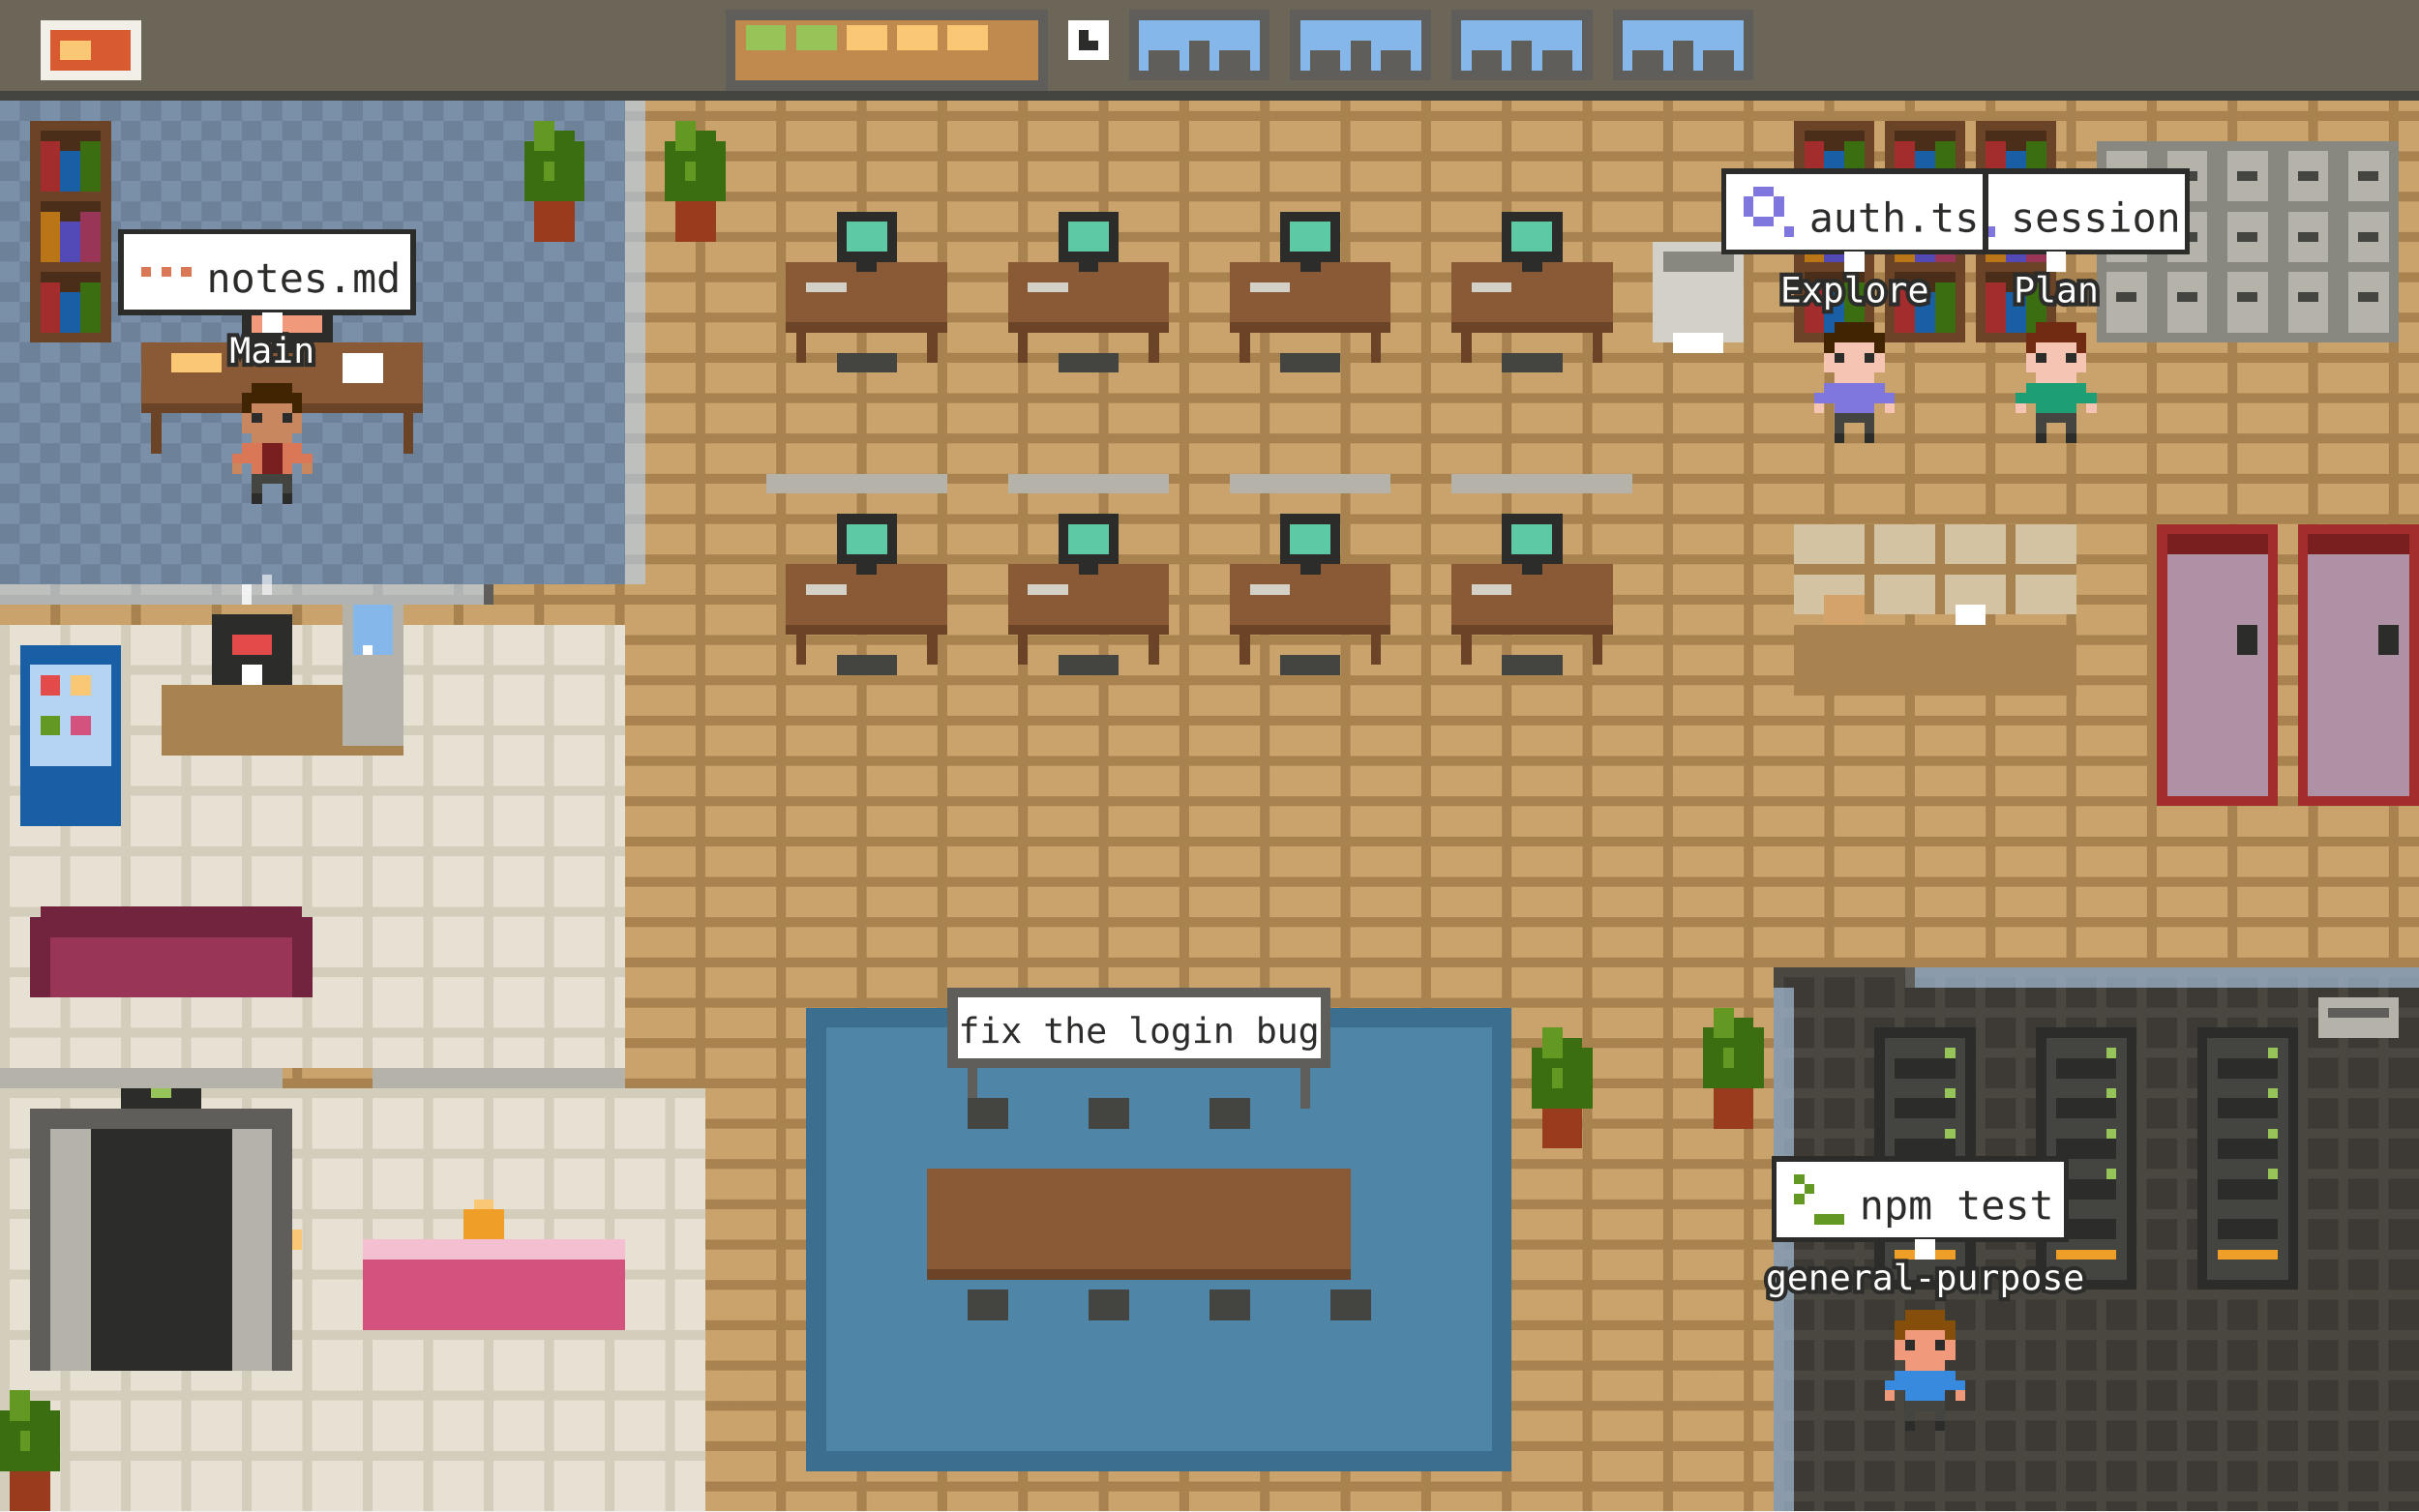
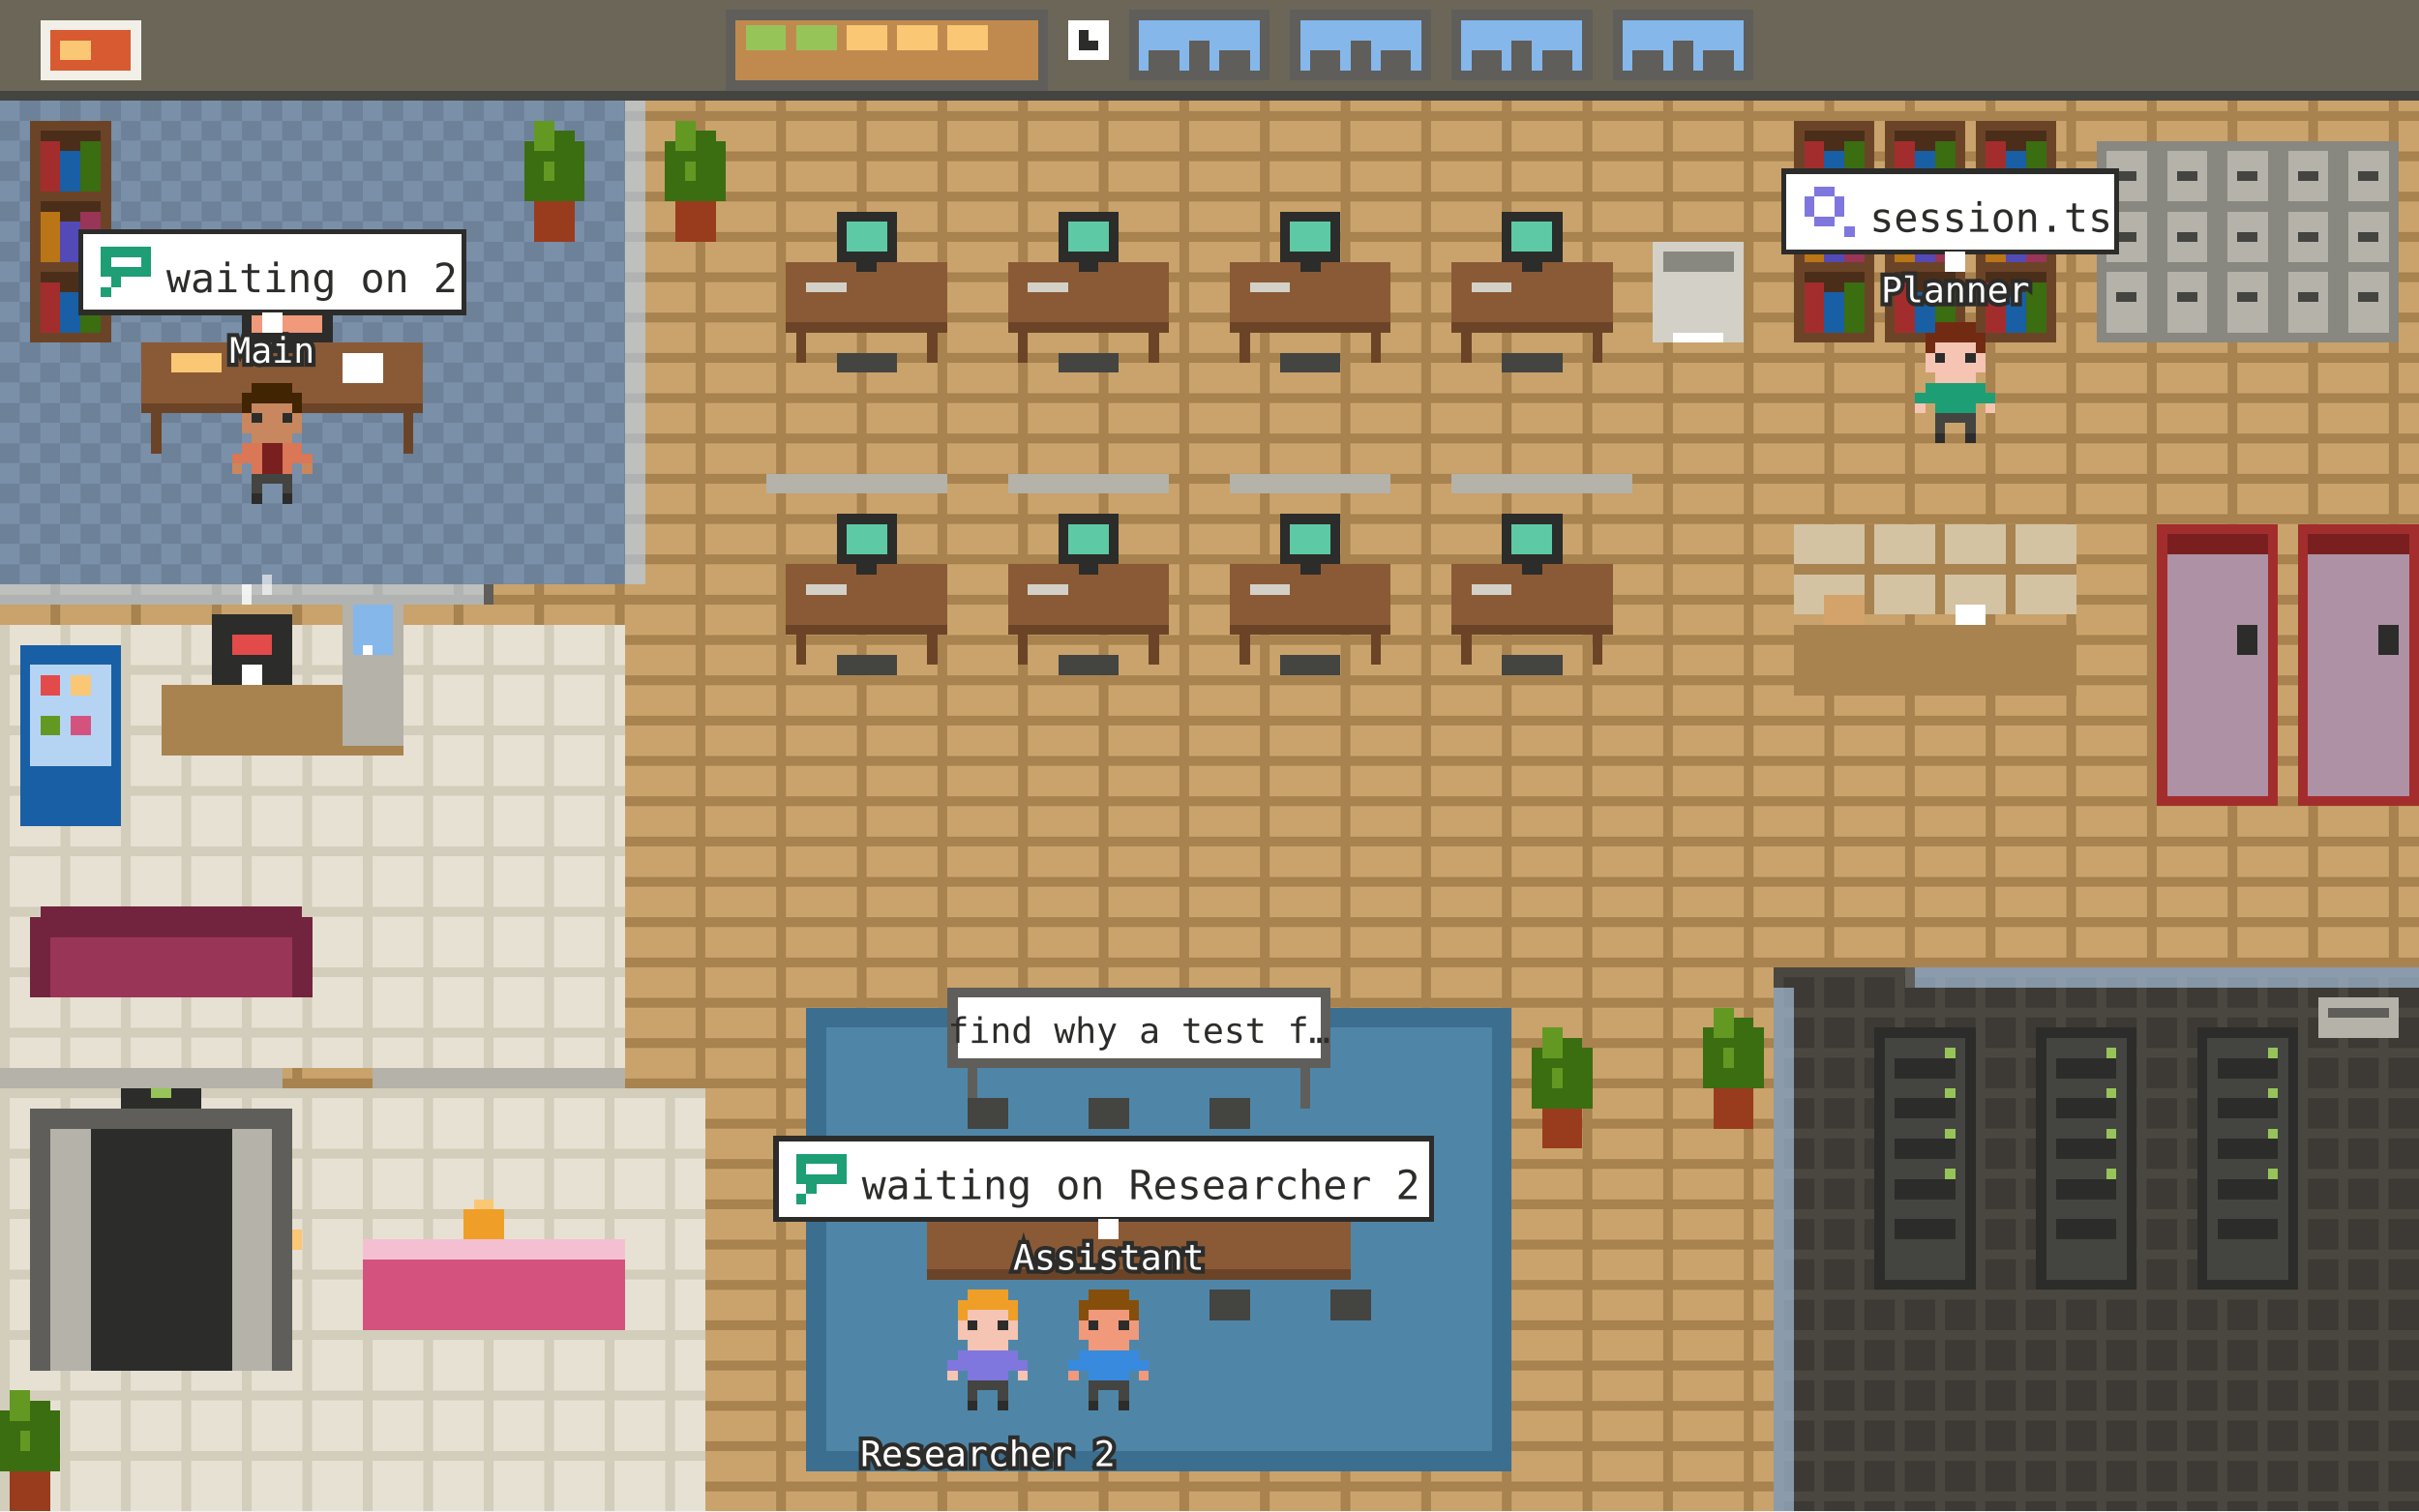
<svg xmlns="http://www.w3.org/2000/svg" viewBox="0 0 240 150" width="960" height="600" shape-rendering="crispEdges" font-family="monospace">
  <defs>
    <pattern id="po-wood" width="8" height="4" patternUnits="userSpaceOnUse">
      <rect x="0" y="0" width="8" height="4" fill="#c9a36b" />
      <rect x="0" y="3" width="8" height="1" fill="#a8834f" />
      <rect x="5" y="0" width="1" height="3" fill="#a8834f" />
    </pattern>
    <pattern id="po-carpet" width="4" height="4" patternUnits="userSpaceOnUse">
      <rect x="0" y="0" width="4" height="4" fill="#7a8fa8" />
      <rect x="0" y="0" width="2" height="2" fill="#6d8199" />
      <rect x="2" y="2" width="2" height="2" fill="#6d8199" />
    </pattern>
    <pattern id="po-tile" width="6" height="6" patternUnits="userSpaceOnUse">
      <rect x="0" y="0" width="6" height="6" fill="#e6e1d3" />
      <rect x="0" y="0" width="6" height="1" fill="#d3cdbb" />
      <rect x="0" y="0" width="1" height="6" fill="#d3cdbb" />
    </pattern>
    <pattern id="po-grate" width="4" height="4" patternUnits="userSpaceOnUse">
      <rect x="0" y="0" width="4" height="4" fill="#3d3a35" />
      <rect x="0" y="0" width="4" height="1" fill="#4a4740" />
      <rect x="0" y="0" width="1" height="4" fill="#4a4740" />
    </pattern>
    <g id="po-desk">
      <rect x="0" y="0" width="16" height="6" fill="#8a5a36" />
      <rect x="0" y="6" width="16" height="1" fill="#6b4428" />
      <rect x="1" y="7" width="1" height="3" fill="#6b4428" />
      <rect x="14" y="7" width="1" height="3" fill="#6b4428" />
      <rect x="5" y="-5" width="6" height="5" fill="#2c2c2a" />
      <rect x="6" y="-4" width="4" height="3" fill="#5dcaa5" />
      <rect x="7" y="0" width="2" height="1" fill="#2c2c2a" />
      <rect x="2" y="2" width="4" height="1" fill="#d3d1c7" />
    </g>
    <g id="po-cab">
      <rect x="0" y="0" width="6" height="20" fill="#888780" />
      <rect x="1" y="1" width="4" height="5" fill="#b4b2a9" />
      <rect x="1" y="7" width="4" height="5" fill="#b4b2a9" />
      <rect x="1" y="13" width="4" height="6" fill="#b4b2a9" />
      <rect x="2" y="3" width="2" height="1" fill="#444441" />
      <rect x="2" y="9" width="2" height="1" fill="#444441" />
      <rect x="2" y="15" width="2" height="1" fill="#444441" />
    </g>
    <g id="po-shelf">
      <rect x="0" y="0" width="8" height="22" fill="#6b4428" />
      <rect x="1" y="1" width="6" height="6" fill="#4a2e1a" />
      <rect x="1" y="2" width="2" height="5" fill="#a32d2d" />
      <rect x="3" y="3" width="2" height="4" fill="#185fa5" />
      <rect x="5" y="2" width="2" height="5" fill="#3b6d11" />
      <rect x="1" y="8" width="6" height="6" fill="#4a2e1a" />
      <rect x="1" y="9" width="2" height="5" fill="#ba7517" />
      <rect x="3" y="10" width="2" height="4" fill="#534ab7" />
      <rect x="5" y="9" width="2" height="5" fill="#993556" />
      <rect x="1" y="15" width="6" height="6" fill="#4a2e1a" />
      <rect x="1" y="16" width="2" height="5" fill="#a32d2d" />
      <rect x="3" y="17" width="2" height="4" fill="#185fa5" />
      <rect x="5" y="16" width="2" height="5" fill="#3b6d11" />
    </g>
    <g id="po-rack">
      <rect x="0" y="0" width="10" height="26" fill="#2c2c2a" />
      <rect x="1" y="1" width="8" height="24" fill="#444441" />
      <rect x="2" y="3" width="6" height="2" fill="#2c2c2a" />
      <rect x="2" y="7" width="6" height="2" fill="#2c2c2a" />
      <rect x="2" y="11" width="6" height="2" fill="#2c2c2a" />
      <rect x="2" y="15" width="6" height="2" fill="#2c2c2a" />
      <rect x="2" y="19" width="6" height="2" fill="#2c2c2a" />
    </g>
    <g id="po-plant">
      <rect x="1" y="8" width="4" height="4" fill="#993c1d" />
      <rect x="0" y="2" width="6" height="6" fill="#3b6d11" />
      <rect x="1" y="0" width="2" height="3" fill="#639922" />
      <rect x="3" y="1" width="2" height="3" fill="#3b6d11" />
      <rect x="2" y="4" width="1" height="2" fill="#639922" />
    </g>
  </defs>
  <rect x="0" y="10" width="240" height="140" fill="url(#po-wood)" />
  <rect x="0" y="10" width="62" height="48" fill="url(#po-carpet)" />
  <rect x="0" y="62" width="62" height="44" fill="url(#po-tile)" />
  <rect x="0" y="108" width="70" height="42" fill="url(#po-tile)" />
  <rect x="176" y="96" width="64" height="54" fill="url(#po-grate)" />
  <rect x="0" y="0" width="240" height="9" fill="#6b6658" />
  <rect x="0" y="9" width="240" height="1" fill="#444441" />
  <rect x="112" y="1" width="14" height="7" fill="#5f5e5a" />
  <rect x="113" y="2" width="12" height="5" fill="#85b7eb" />
  <rect x="114" y="5" width="3" height="2" fill="#5f5e5a" />
  <rect x="118" y="4" width="2" height="3" fill="#5f5e5a" />
  <rect x="121" y="5" width="3" height="2" fill="#5f5e5a" />
  <rect x="128" y="1" width="14" height="7" fill="#5f5e5a" />
  <rect x="129" y="2" width="12" height="5" fill="#85b7eb" />
  <rect x="130" y="5" width="3" height="2" fill="#5f5e5a" />
  <rect x="134" y="4" width="2" height="3" fill="#5f5e5a" />
  <rect x="137" y="5" width="3" height="2" fill="#5f5e5a" />
  <rect x="144" y="1" width="14" height="7" fill="#5f5e5a" />
  <rect x="145" y="2" width="12" height="5" fill="#85b7eb" />
  <rect x="146" y="5" width="3" height="2" fill="#5f5e5a" />
  <rect x="150" y="4" width="2" height="3" fill="#5f5e5a" />
  <rect x="153" y="5" width="3" height="2" fill="#5f5e5a" />
  <rect x="160" y="1" width="14" height="7" fill="#5f5e5a" />
  <rect x="161" y="2" width="12" height="5" fill="#85b7eb" />
  <rect x="162" y="5" width="3" height="2" fill="#5f5e5a" />
  <rect x="166" y="4" width="2" height="3" fill="#5f5e5a" />
  <rect x="169" y="5" width="3" height="2" fill="#5f5e5a" />
  <g id="po-zone-taskboard">
    <rect x="72" y="1" width="32" height="8" fill="#5f5e5a" />
    <rect x="73" y="2" width="30" height="6" fill="#c08a4f" />
  </g>
  <rect x="62" y="10" width="2" height="48" fill="#b5d4f4" fill-opacity="0.6" />
  <rect x="0" y="58" width="48" height="2" fill="#b5d4f4" fill-opacity="0.6" />
  <rect x="48" y="58" width="1" height="2" fill="#5f5e5a" />
  <rect x="176" y="98" width="2" height="52" fill="#b5d4f4" fill-opacity="0.6" />
  <rect x="190" y="96" width="50" height="2" fill="#b5d4f4" fill-opacity="0.6" />
  <rect x="189" y="96" width="1" height="2" fill="#5f5e5a" />
  <rect x="0" y="106" width="28" height="2" fill="#b4b2a9" />
  <rect x="37" y="106" width="25" height="2" fill="#b4b2a9" />
  <rect x="76" y="47" width="18" height="2" fill="#b4b2a9" />
  <rect x="100" y="47" width="16" height="2" fill="#b4b2a9" />
  <rect x="122" y="47" width="16" height="2" fill="#b4b2a9" />
  <rect x="144" y="47" width="18" height="2" fill="#b4b2a9" />
  <g id="po-zone-office">
    <use href="#po-shelf" x="3" y="12" />
    <rect x="14" y="34" width="28" height="6" fill="#8a5a36" />
    <rect x="14" y="40" width="28" height="1" fill="#6b4428" />
    <rect x="15" y="41" width="1" height="4" fill="#6b4428" />
    <rect x="40" y="41" width="1" height="4" fill="#6b4428" />
    <rect x="24" y="28" width="9" height="6" fill="#2c2c2a" />
    <rect x="25" y="29" width="7" height="4" fill="#f0997b" />
    <rect x="27" y="34" width="3" height="1" fill="#2c2c2a" />
    <rect x="17" y="35" width="5" height="2" fill="#fac775" />
    <rect x="34" y="35" width="4" height="3" fill="#ffffff" />
    <use href="#po-plant" x="52" y="12" />
  </g>
  <g id="po-zone-desk">
    <use href="#po-desk" x="78" y="26" />
    <rect x="83" y="35" width="6" height="2" fill="#444441" />
    <use href="#po-desk" x="100" y="26" />
    <rect x="105" y="35" width="6" height="2" fill="#444441" />
    <use href="#po-desk" x="122" y="26" />
    <rect x="127" y="35" width="6" height="2" fill="#444441" />
    <use href="#po-desk" x="144" y="26" />
    <rect x="149" y="35" width="6" height="2" fill="#444441" />
    <use href="#po-desk" x="78" y="56" />
    <rect x="83" y="65" width="6" height="2" fill="#444441" />
    <use href="#po-desk" x="100" y="56" />
    <rect x="105" y="65" width="6" height="2" fill="#444441" />
    <use href="#po-desk" x="122" y="56" />
    <rect x="127" y="65" width="6" height="2" fill="#444441" />
    <use href="#po-desk" x="144" y="56" />
    <rect x="149" y="65" width="6" height="2" fill="#444441" />
    <rect x="164" y="24" width="9" height="10" fill="#d3d1c7" />
    <rect x="165" y="25" width="7" height="2" fill="#888780" />
    <rect x="166" y="33" width="5" height="1" fill="#ffffff" />
  </g>
  <g id="po-zone-library">
    <use href="#po-shelf" x="178" y="12" />
    <use href="#po-shelf" x="187" y="12" />
    <use href="#po-shelf" x="196" y="12" />
    <use href="#po-cab" x="208" y="14" />
    <use href="#po-cab" x="214" y="14" />
    <use href="#po-cab" x="220" y="14" />
    <use href="#po-cab" x="226" y="14" />
    <use href="#po-cab" x="232" y="14" />
  </g>
  <g id="po-zone-mailroom">
    <rect x="178" y="52" width="28" height="9" fill="#d3c3a3" />
    <rect x="185" y="52" width="1" height="9" fill="#a8834f" />
    <rect x="192" y="52" width="1" height="9" fill="#a8834f" />
    <rect x="199" y="52" width="1" height="9" fill="#a8834f" />
    <rect x="178" y="56" width="28" height="1" fill="#a8834f" />
    <rect x="178" y="62" width="28" height="6" fill="#a8834f" />
    <rect x="178" y="68" width="28" height="1" fill="#a8834f" />
    <rect x="181" y="59" width="4" height="3" fill="#d3a36b" />
    <rect x="194" y="60" width="3" height="2" fill="#ffffff" />
  </g>
  <g id="po-zone-phone">
    <rect x="214" y="52" width="12" height="28" fill="#a32d2d" />
    <rect x="215" y="55" width="10" height="24" fill="#b5d4f4" fill-opacity="0.6" />
    <rect x="215" y="53" width="10" height="2" fill="#791f1f" />
    <rect x="222" y="62" width="2" height="3" fill="#2c2c2a" />
    <rect x="228" y="52" width="12" height="28" fill="#a32d2d" />
    <rect x="229" y="55" width="10" height="24" fill="#b5d4f4" fill-opacity="0.6" />
    <rect x="229" y="53" width="10" height="2" fill="#791f1f" />
    <rect x="236" y="62" width="2" height="3" fill="#2c2c2a" />
  </g>
  <g id="po-zone-server">
    <use href="#po-rack" x="186" y="102" />
    <rect x="193" y="104" width="1" height="1" fill="#97c459">
      <animate attributeName="fill" values="#97c459;#27500a;#97c459" dur="0.50s" repeatCount="indefinite" />
    </rect>
    <rect x="193" y="108" width="1" height="1" fill="#97c459">
      <animate attributeName="fill" values="#97c459;#27500a;#97c459" dur="0.73s" repeatCount="indefinite" />
    </rect>
    <rect x="193" y="112" width="1" height="1" fill="#97c459">
      <animate attributeName="fill" values="#97c459;#27500a;#97c459" dur="0.96s" repeatCount="indefinite" />
    </rect>
    <rect x="193" y="116" width="1" height="1" fill="#97c459">
      <animate attributeName="fill" values="#97c459;#27500a;#97c459" dur="1.19s" repeatCount="indefinite" />
    </rect>
    <use href="#po-rack" x="202" y="102" />
    <rect x="209" y="104" width="1" height="1" fill="#97c459">
      <animate attributeName="fill" values="#97c459;#27500a;#97c459" dur="1.42s" repeatCount="indefinite" />
    </rect>
    <rect x="209" y="108" width="1" height="1" fill="#97c459">
      <animate attributeName="fill" values="#97c459;#27500a;#97c459" dur="0.50s" repeatCount="indefinite" />
    </rect>
    <rect x="209" y="112" width="1" height="1" fill="#97c459">
      <animate attributeName="fill" values="#97c459;#27500a;#97c459" dur="0.73s" repeatCount="indefinite" />
    </rect>
    <rect x="209" y="116" width="1" height="1" fill="#97c459">
      <animate attributeName="fill" values="#97c459;#27500a;#97c459" dur="0.96s" repeatCount="indefinite" />
    </rect>
    <use href="#po-rack" x="218" y="102" />
    <rect x="225" y="104" width="1" height="1" fill="#97c459">
      <animate attributeName="fill" values="#97c459;#27500a;#97c459" dur="1.19s" repeatCount="indefinite" />
    </rect>
    <rect x="225" y="108" width="1" height="1" fill="#97c459">
      <animate attributeName="fill" values="#97c459;#27500a;#97c459" dur="1.42s" repeatCount="indefinite" />
    </rect>
    <rect x="225" y="112" width="1" height="1" fill="#97c459">
      <animate attributeName="fill" values="#97c459;#27500a;#97c459" dur="0.50s" repeatCount="indefinite" />
    </rect>
    <rect x="225" y="116" width="1" height="1" fill="#97c459">
      <animate attributeName="fill" values="#97c459;#27500a;#97c459" dur="0.73s" repeatCount="indefinite" />
    </rect>
    <rect x="230" y="99" width="8" height="4" fill="#b4b2a9" />
    <rect x="231" y="100" width="6" height="1" fill="#5f5e5a" />
  </g>
  <g id="po-zone-meeting">
    <rect x="80" y="100" width="70" height="46" fill="#3c6e8f" />
    <rect x="82" y="102" width="66" height="42" fill="#4f86a8" />
    <rect x="94" y="98" width="38" height="8" fill="#5f5e5a" />
    <rect x="95" y="99" width="36" height="6" fill="#ffffff" />
    <rect x="96" y="106" width="1" height="4" fill="#5f5e5a" />
    <rect x="129" y="106" width="1" height="4" fill="#5f5e5a" />
    <rect x="96" y="109" width="4" height="3" fill="#444441" />
    <rect x="108" y="109" width="4" height="3" fill="#444441" />
    <rect x="120" y="109" width="4" height="3" fill="#444441" />
    <rect x="96" y="128" width="4" height="3" fill="#444441" />
    <rect x="108" y="128" width="4" height="3" fill="#444441" />
    <rect x="120" y="128" width="4" height="3" fill="#444441" />
    <rect x="132" y="128" width="4" height="3" fill="#444441" />
    <rect x="92" y="116" width="42" height="10" fill="#8a5a36" />
    <rect x="92" y="126" width="42" height="1" fill="#6b4428" />
  </g>
  <g id="po-zone-breakroom">
    <rect x="2" y="64" width="10" height="18" fill="#185fa5" />
    <rect x="3" y="66" width="8" height="10" fill="#b5d4f4" />
    <rect x="4" y="67" width="2" height="2" fill="#e24b4a" />
    <rect x="7" y="67" width="2" height="2" fill="#fac775" />
    <rect x="4" y="71" width="2" height="2" fill="#639922" />
    <rect x="7" y="71" width="2" height="2" fill="#d4537e" />
    <rect x="16" y="68" width="24" height="6" fill="#a8834f" />
    <rect x="16" y="74" width="24" height="1" fill="#a8834f" />
    <rect x="21" y="61" width="8" height="7" fill="#2c2c2a" />
    <rect x="23" y="63" width="4" height="2" fill="#e24b4a" />
    <rect x="24" y="66" width="2" height="2" fill="#ffffff" />
    <rect x="34" y="60" width="6" height="14" fill="#b4b2a9" />
    <rect x="35" y="60" width="4" height="5" fill="#85b7eb" />
    <rect x="4" y="90" width="26" height="3" fill="#72243e" />
    <rect x="4" y="93" width="26" height="6" fill="#993556" />
    <rect x="3" y="91" width="2" height="8" fill="#72243e" />
    <rect x="29" y="91" width="2" height="8" fill="#72243e" />
  </g>
  <g id="po-zone-elevator">
    <rect x="3" y="110" width="26" height="26" fill="#5f5e5a" />
    <rect x="5" y="112" width="11" height="24" fill="#b4b2a9" />
    <rect x="16" y="112" width="11" height="24" fill="#b4b2a9" />
    <rect x="15" y="112" width="2" height="24" fill="#5f5e5a" />
    <rect x="12" y="108" width="8" height="2" fill="#2c2c2a" />
    <rect x="15" y="108" width="2" height="1" fill="#97c459" />
    <rect x="29" y="122" width="1" height="2" fill="#fac775" />
  </g>
  <g id="po-zone-reception">
    <rect x="36" y="123" width="26" height="2" fill="#f4c0d1" />
    <rect x="36" y="125" width="26" height="7" fill="#d4537e" />
    <rect x="46" y="120" width="4" height="3" fill="#ef9f27" />
    <rect x="47" y="119" width="2" height="1" fill="#fac775" />
  </g>
  <g id="po-decor">
    <use href="#po-plant" x="66" y="12" />
    <use href="#po-plant" x="152" y="102" />
    <use href="#po-plant" x="169" y="100" />
    <use href="#po-plant" x="0" y="138" />
    <rect x="4" y="2" width="10" height="6" fill="#f1efe8" />
    <rect x="5" y="3" width="8" height="4" fill="#d85a30" />
    <rect x="6" y="4" width="3" height="2" fill="#fac775" />
    <rect x="106" y="2" width="4" height="4" fill="#ffffff" />
    <rect x="107" y="3" width="1" height="2" fill="#2c2c2a" />
    <rect x="108" y="4" width="1" height="1" fill="#2c2c2a" />
    <g>
      <rect x="24" y="58" width="1" height="2" fill="#ffffff" fill-opacity="0.8" />
      <rect x="26" y="57" width="1" height="2" fill="#ffffff" fill-opacity="0.6" />
      <animateTransform attributeName="transform" type="translate" values="0,1;0,-2" dur="1.2s" repeatCount="indefinite" />
      <animate attributeName="opacity" values="1;0" dur="1.2s" repeatCount="indefinite" />
    </g>
    <rect x="36" y="64" width="1" height="1" fill="#ffffff">
      <animate attributeName="y" values="64;60" dur="2s" repeatCount="indefinite" />
    </rect>
  </g>
-   <text x="113" y="103.5" font-size="3.5" text-anchor="middle" fill="#2c2c2a">fix the login bug</text>
+   <text x="113" y="103.5" font-size="3.5" text-anchor="middle" fill="#2c2c2a">find why a test f…</text>
  <rect x="74" y="2.5" width="4" height="2.5" fill="#97c459" />
  <rect x="79" y="2.5" width="4" height="2.5" fill="#97c459" />
  <rect x="84" y="2.5" width="4" height="2.5" fill="#fac775" />
  <rect x="89" y="2.5" width="4" height="2.5" fill="#fac775" />
  <rect x="94" y="2.5" width="4" height="2.5" fill="#fac775" />
-   <rect x="188" y="124" width="6" height="1" fill="#ef9f27">
-     <animate attributeName="opacity" values="1;0.2;1" dur="0.25s" repeatCount="indefinite" />
-   </rect>
-   <rect x="204" y="124" width="6" height="1" fill="#ef9f27">
-     <animate attributeName="opacity" values="1;0.2;1" dur="0.25s" repeatCount="indefinite" />
-   </rect>
-   <rect x="220" y="124" width="6" height="1" fill="#ef9f27">
-     <animate attributeName="opacity" values="1;0.2;1" dur="0.25s" repeatCount="indefinite" />
-   </rect>
-   <rect x="166" y="34" width="5" height="1" fill="#ffffff">
-     <animate attributeName="height" values="1;5;1" dur="1s" repeatCount="indefinite" />
-   </rect>
  <rect x="9" y="112" width="14" height="24" fill="#2c2c2a" />
-   <g id="agent-plan-1" transform="translate(204,44)">
+   <g id="agent-plan-1" transform="translate(194,44)">
    <g>
      <g transform="translate(-4,-12)">
        <rect x="2" y="0" width="4" height="1" fill="#712b13" />
        <rect x="1" y="1" width="6" height="1" fill="#712b13" />
        <rect x="1" y="2" width="1" height="1" fill="#712b13" />
        <rect x="2" y="2" width="4" height="1" fill="#f5c4b3" />
        <rect x="6" y="2" width="1" height="1" fill="#712b13" />
        <rect x="1" y="3" width="1" height="1" fill="#f5c4b3" />
        <rect x="2" y="3" width="1" height="1" fill="#2c2c2a" />
        <rect x="3" y="3" width="2" height="1" fill="#f5c4b3" />
        <rect x="5" y="3" width="1" height="1" fill="#2c2c2a" />
        <rect x="6" y="3" width="1" height="1" fill="#f5c4b3" />
        <rect x="1" y="4" width="6" height="1" fill="#f5c4b3" />
        <rect x="2" y="5" width="4" height="1" fill="#f5c4b3" />
        <rect x="1" y="6" width="6" height="1" fill="#1d9e75" />
        <rect x="0" y="7" width="8" height="1" fill="#1d9e75" />
        <rect x="0" y="8" width="1" height="1" fill="#f5c4b3" />
        <rect x="2" y="8" width="4" height="1" fill="#1d9e75" />
        <rect x="7" y="8" width="1" height="1" fill="#f5c4b3" />
        <rect x="2" y="9" width="4" height="1" fill="#444441" />
        <rect x="2" y="10" width="1" height="1" fill="#444441" />
        <rect x="2" y="11" width="1" height="1" fill="#2c2c2a" />
        <rect x="5" y="10" width="1" height="1" fill="#444441" />
        <rect x="5" y="11" width="1" height="1" fill="#2c2c2a" />
      </g>
      <animateTransform attributeName="transform" type="translate" values="0,0;0,-0.6;0,0" dur="0.7s" repeatCount="indefinite" />
    </g>
-     <text x="0" y="-14" font-size="3.5" text-anchor="middle" fill="#ffffff" stroke="#2c2c2a" stroke-width="0.8" paint-order="stroke">Plan</text>
-     <g transform="translate(-13,-27)">
-       <rect x="0" y="0" width="26" height="8" fill="#ffffff" stroke="#2c2c2a" stroke-width="0.5" />
-       <rect x="12" y="8" width="2" height="2" fill="#ffffff" />
+     <text x="0" y="-14" font-size="3.5" text-anchor="middle" fill="#ffffff" stroke="#2c2c2a" stroke-width="0.8" paint-order="stroke">Planner</text>
+     <g transform="translate(-17,-27)">
+       <rect x="0" y="0" width="33" height="8" fill="#ffffff" stroke="#2c2c2a" stroke-width="0.5" />
+       <rect x="16" y="8" width="2" height="2" fill="#ffffff" />
      <rect x="3" y="1.5" width="2" height="1" fill="#7f77dd" />
      <rect x="2" y="2.5" width="1" height="1" fill="#7f77dd" />
      <rect x="5" y="2.5" width="1" height="1" fill="#7f77dd" />
      <rect x="2" y="3.5" width="1" height="1" fill="#7f77dd" />
      <rect x="5" y="3.5" width="1" height="1" fill="#7f77dd" />
      <rect x="3" y="4.5" width="2" height="1" fill="#7f77dd" />
      <rect x="6" y="5.5" width="1" height="1" fill="#7f77dd" />
-       <text x="8.5" y="6" font-size="4" fill="#2c2c2a">session</text>
-     </g>
-   </g>
-   <g id="agent-explore-1" transform="translate(184,44)">
-     <g>
-       <g transform="translate(-4,-12)">
-         <rect x="2" y="0" width="4" height="1" fill="#412402" />
-         <rect x="1" y="1" width="6" height="1" fill="#412402" />
-         <rect x="1" y="2" width="1" height="1" fill="#412402" />
-         <rect x="2" y="2" width="4" height="1" fill="#f5c4b3" />
-         <rect x="6" y="2" width="1" height="1" fill="#412402" />
-         <rect x="1" y="3" width="1" height="1" fill="#f5c4b3" />
-         <rect x="2" y="3" width="1" height="1" fill="#2c2c2a" />
-         <rect x="3" y="3" width="2" height="1" fill="#f5c4b3" />
-         <rect x="5" y="3" width="1" height="1" fill="#2c2c2a" />
-         <rect x="6" y="3" width="1" height="1" fill="#f5c4b3" />
-         <rect x="1" y="4" width="6" height="1" fill="#f5c4b3" />
-         <rect x="2" y="5" width="4" height="1" fill="#f5c4b3" />
-         <rect x="1" y="6" width="6" height="1" fill="#7f77dd" />
-         <rect x="0" y="7" width="8" height="1" fill="#7f77dd" />
-         <rect x="0" y="8" width="1" height="1" fill="#f5c4b3" />
-         <rect x="2" y="8" width="4" height="1" fill="#7f77dd" />
-         <rect x="7" y="8" width="1" height="1" fill="#f5c4b3" />
-         <rect x="2" y="9" width="4" height="1" fill="#444441" />
+       <text x="8.5" y="6" font-size="4" fill="#2c2c2a">session.ts</text>
+     </g>
+   </g>
+   <g id="agent-main" transform="translate(27,50)">
+     <g transform="translate(-4,-12)">
+       <rect x="2" y="0" width="4" height="1" fill="#412402" />
+       <rect x="1" y="1" width="6" height="1" fill="#412402" />
+       <rect x="1" y="2" width="1" height="1" fill="#412402" />
+       <rect x="2" y="2" width="4" height="1" fill="#c8875e" />
+       <rect x="6" y="2" width="1" height="1" fill="#412402" />
+       <rect x="1" y="3" width="1" height="1" fill="#c8875e" />
+       <rect x="2" y="3" width="1" height="1" fill="#2c2c2a" />
+       <rect x="3" y="3" width="2" height="1" fill="#c8875e" />
+       <rect x="5" y="3" width="1" height="1" fill="#2c2c2a" />
+       <rect x="6" y="3" width="1" height="1" fill="#c8875e" />
+       <rect x="1" y="4" width="6" height="1" fill="#c8875e" />
+       <rect x="2" y="5" width="4" height="1" fill="#c8875e" />
+       <rect x="1" y="6" width="2" height="1" fill="#d97757" />
+       <rect x="3" y="6" width="2" height="1" fill="#791f1f" />
+       <rect x="5" y="6" width="2" height="1" fill="#d97757" />
+       <rect x="0" y="7" width="3" height="1" fill="#d97757" />
+       <rect x="3" y="7" width="2" height="1" fill="#791f1f" />
+       <rect x="5" y="7" width="3" height="1" fill="#d97757" />
+       <rect x="0" y="8" width="1" height="1" fill="#c8875e" />
+       <rect x="2" y="8" width="1" height="1" fill="#d97757" />
+       <rect x="3" y="8" width="2" height="1" fill="#791f1f" />
+       <rect x="5" y="8" width="1" height="1" fill="#d97757" />
+       <rect x="7" y="8" width="1" height="1" fill="#c8875e" />
+       <rect x="2" y="9" width="4" height="1" fill="#444441" />
+       <rect x="2" y="10" width="1" height="1" fill="#444441" />
+       <rect x="2" y="11" width="1" height="1" fill="#2c2c2a" />
+       <rect x="5" y="10" width="1" height="1" fill="#444441" />
+       <rect x="5" y="11" width="1" height="1" fill="#2c2c2a" />
+     </g>
+     <text x="0" y="-14" font-size="3.5" text-anchor="middle" fill="#ffffff" stroke="#2c2c2a" stroke-width="0.8" paint-order="stroke">Main</text>
+     <g transform="translate(-19,-27)">
+       <rect x="0" y="0" width="38" height="8" fill="#ffffff" stroke="#2c2c2a" stroke-width="0.5" />
+       <rect x="18" y="8" width="2" height="2" fill="#ffffff" />
+       <rect x="2" y="1.5" width="5" height="1" fill="#1d9e75" />
+       <rect x="2" y="2.5" width="1" height="1" fill="#1d9e75" />
+       <rect x="6" y="2.5" width="1" height="1" fill="#1d9e75" />
+       <rect x="2" y="3.5" width="5" height="1" fill="#1d9e75" />
+       <rect x="3" y="4.5" width="1" height="1" fill="#1d9e75" />
+       <rect x="2" y="5.5" width="1" height="1" fill="#1d9e75" />
+       <text x="8.5" y="6" font-size="4" fill="#2c2c2a">waiting on 2</text>
+     </g>
+   </g>
+   <g id="agent-explore-1">
+     <set attributeName="visibility" to="hidden" begin="2533ms" />
+     <animateMotion dur="2533ms" fill="freeze" path="M155.99,88 L55,88 L55,62 L55,50 L36,50 L55,50 L55,62 L55,88 L32,88 L32,138 L16,138" />
+     <g transform="translate(-4,-12)">
+       <rect x="2" y="0" width="4" height="1" fill="#412402" />
+       <rect x="1" y="1" width="6" height="1" fill="#412402" />
+       <rect x="1" y="2" width="1" height="1" fill="#412402" />
+       <rect x="2" y="2" width="4" height="1" fill="#f5c4b3" />
+       <rect x="6" y="2" width="1" height="1" fill="#412402" />
+       <rect x="1" y="3" width="1" height="1" fill="#f5c4b3" />
+       <rect x="2" y="3" width="1" height="1" fill="#2c2c2a" />
+       <rect x="3" y="3" width="2" height="1" fill="#f5c4b3" />
+       <rect x="5" y="3" width="1" height="1" fill="#2c2c2a" />
+       <rect x="6" y="3" width="1" height="1" fill="#f5c4b3" />
+       <rect x="1" y="4" width="6" height="1" fill="#f5c4b3" />
+       <rect x="2" y="5" width="4" height="1" fill="#f5c4b3" />
+       <rect x="1" y="6" width="6" height="1" fill="#7f77dd" />
+       <rect x="0" y="7" width="8" height="1" fill="#7f77dd" />
+       <rect x="0" y="8" width="1" height="1" fill="#f5c4b3" />
+       <rect x="2" y="8" width="4" height="1" fill="#7f77dd" />
+       <rect x="7" y="8" width="1" height="1" fill="#f5c4b3" />
+       <rect x="2" y="9" width="4" height="1" fill="#444441" />
+       <g>
        <rect x="2" y="10" width="1" height="1" fill="#444441" />
        <rect x="2" y="11" width="1" height="1" fill="#2c2c2a" />
+         <animateTransform attributeName="transform" type="translate" values="0,0;0,-1;0,0" dur="0.3s" begin="0s" repeatDur="2533ms" />
+       </g>
+       <g>
        <rect x="5" y="10" width="1" height="1" fill="#444441" />
        <rect x="5" y="11" width="1" height="1" fill="#2c2c2a" />
+         <animateTransform attributeName="transform" type="translate" values="0,0;0,-1;0,0" dur="0.3s" begin="0.15s" repeatDur="2533ms" />
      </g>
-       <animateTransform attributeName="transform" type="translate" values="0,0;0,-0.6;0,0" dur="0.7s" repeatCount="indefinite" />
-     </g>
-     <text x="0" y="-14" font-size="3.5" text-anchor="middle" fill="#ffffff" stroke="#2c2c2a" stroke-width="0.8" paint-order="stroke">Explore</text>
-     <g transform="translate(-13,-27)">
-       <rect x="0" y="0" width="26" height="8" fill="#ffffff" stroke="#2c2c2a" stroke-width="0.5" />
-       <rect x="12" y="8" width="2" height="2" fill="#ffffff" />
-       <rect x="3" y="1.5" width="2" height="1" fill="#7f77dd" />
-       <rect x="2" y="2.5" width="1" height="1" fill="#7f77dd" />
-       <rect x="5" y="2.5" width="1" height="1" fill="#7f77dd" />
-       <rect x="2" y="3.5" width="1" height="1" fill="#7f77dd" />
-       <rect x="5" y="3.5" width="1" height="1" fill="#7f77dd" />
-       <rect x="3" y="4.5" width="2" height="1" fill="#7f77dd" />
-       <rect x="6" y="5.5" width="1" height="1" fill="#7f77dd" />
-       <text x="8.5" y="6" font-size="4" fill="#2c2c2a">auth.ts</text>
-     </g>
-   </g>
-   <g id="agent-main" transform="translate(27,50)">
+     </g>
    <g>
-       <g transform="translate(-4,-12)">
-         <rect x="2" y="0" width="4" height="1" fill="#412402" />
-         <rect x="1" y="1" width="6" height="1" fill="#412402" />
-         <rect x="1" y="2" width="1" height="1" fill="#412402" />
-         <rect x="2" y="2" width="4" height="1" fill="#c8875e" />
-         <rect x="6" y="2" width="1" height="1" fill="#412402" />
-         <rect x="1" y="3" width="1" height="1" fill="#c8875e" />
-         <rect x="2" y="3" width="1" height="1" fill="#2c2c2a" />
-         <rect x="3" y="3" width="2" height="1" fill="#c8875e" />
-         <rect x="5" y="3" width="1" height="1" fill="#2c2c2a" />
-         <rect x="6" y="3" width="1" height="1" fill="#c8875e" />
-         <rect x="1" y="4" width="6" height="1" fill="#c8875e" />
-         <rect x="2" y="5" width="4" height="1" fill="#c8875e" />
-         <rect x="1" y="6" width="2" height="1" fill="#d97757" />
-         <rect x="3" y="6" width="2" height="1" fill="#791f1f" />
-         <rect x="5" y="6" width="2" height="1" fill="#d97757" />
-         <rect x="0" y="7" width="3" height="1" fill="#d97757" />
-         <rect x="3" y="7" width="2" height="1" fill="#791f1f" />
-         <rect x="5" y="7" width="3" height="1" fill="#d97757" />
-         <rect x="0" y="8" width="1" height="1" fill="#c8875e" />
-         <rect x="2" y="8" width="1" height="1" fill="#d97757" />
-         <rect x="3" y="8" width="2" height="1" fill="#791f1f" />
-         <rect x="5" y="8" width="1" height="1" fill="#d97757" />
-         <rect x="7" y="8" width="1" height="1" fill="#c8875e" />
-         <rect x="2" y="9" width="4" height="1" fill="#444441" />
-         <rect x="2" y="10" width="1" height="1" fill="#444441" />
-         <rect x="2" y="11" width="1" height="1" fill="#2c2c2a" />
-         <rect x="5" y="10" width="1" height="1" fill="#444441" />
-         <rect x="5" y="11" width="1" height="1" fill="#2c2c2a" />
-       </g>
-       <animateTransform attributeName="transform" type="translate" values="0,0;0,-0.6;0,0" dur="0.8s" repeatCount="indefinite" />
-     </g>
-     <text x="0" y="-14" font-size="3.5" text-anchor="middle" fill="#ffffff" stroke="#2c2c2a" stroke-width="0.8" paint-order="stroke">Main</text>
-     <g transform="translate(-15,-27)">
-       <rect x="0" y="0" width="29" height="8" fill="#ffffff" stroke="#2c2c2a" stroke-width="0.5" />
-       <rect x="14" y="8" width="2" height="2" fill="#ffffff" />
-       <rect x="2" y="3.5" width="1" height="1" fill="#d97757" />
-       <rect x="4" y="3.5" width="1" height="1" fill="#d97757" />
-       <rect x="6" y="3.5" width="1" height="1" fill="#d97757" />
-       <text x="8.5" y="6" font-size="4" fill="#2c2c2a">notes.md</text>
-     </g>
-   </g>
-   <g id="agent-fixer-1">
-     <animateMotion dur="933ms" fill="freeze" path="M38.02,88 L68,88 L68,140 L98,140" />
+       <rect x="-1" y="-5" width="2" height="1" fill="#ba7517" />
+       <rect x="-1" y="-4" width="5" height="1" fill="#fac775" />
+       <rect x="-1" y="-3" width="5" height="1" fill="#fac775" />
+       <rect x="-1" y="-2" width="5" height="1" fill="#fac775" />
+       <set attributeName="visibility" to="hidden" begin="1316ms" />
+     </g>
+     <text x="0" y="-14" font-size="3.5" text-anchor="middle" fill="#ffffff" stroke="#2c2c2a" stroke-width="0.8" paint-order="stroke">Researcher</text>
+   </g>
+   <g id="agent-tester-1" transform="translate(110,140)">
    <g transform="translate(-4,-12)">
-       <rect x="2" y="0" width="4" height="1" fill="#ef9f27" />
-       <rect x="1" y="1" width="6" height="1" fill="#ef9f27" />
-       <rect x="1" y="2" width="1" height="1" fill="#ef9f27" />
+       <rect x="2" y="0" width="4" height="1" fill="#854f0b" />
+       <rect x="1" y="1" width="6" height="1" fill="#854f0b" />
+       <rect x="1" y="2" width="1" height="1" fill="#854f0b" />
      <rect x="2" y="2" width="4" height="1" fill="#f0997b" />
-       <rect x="6" y="2" width="1" height="1" fill="#ef9f27" />
+       <rect x="6" y="2" width="1" height="1" fill="#854f0b" />
      <rect x="1" y="3" width="1" height="1" fill="#f0997b" />
      <rect x="2" y="3" width="1" height="1" fill="#2c2c2a" />
      <rect x="3" y="3" width="2" height="1" fill="#f0997b" />
      <rect x="5" y="3" width="1" height="1" fill="#2c2c2a" />
      <rect x="6" y="3" width="1" height="1" fill="#f0997b" />
      <rect x="1" y="4" width="6" height="1" fill="#f0997b" />
      <rect x="2" y="5" width="4" height="1" fill="#f0997b" />
      <rect x="1" y="6" width="6" height="1" fill="#378add" />
      <rect x="0" y="7" width="8" height="1" fill="#378add" />
      <rect x="0" y="8" width="1" height="1" fill="#f0997b" />
      <rect x="2" y="8" width="4" height="1" fill="#378add" />
      <rect x="7" y="8" width="1" height="1" fill="#f0997b" />
      <rect x="2" y="9" width="4" height="1" fill="#444441" />
-       <g>
-         <rect x="2" y="10" width="1" height="1" fill="#444441" />
-         <rect x="2" y="11" width="1" height="1" fill="#2c2c2a" />
-         <animateTransform attributeName="transform" type="translate" values="0,0;0,-1;0,0" dur="0.3s" begin="0s" repeatDur="933ms" />
-       </g>
-       <g>
-         <rect x="5" y="10" width="1" height="1" fill="#444441" />
-         <rect x="5" y="11" width="1" height="1" fill="#2c2c2a" />
-         <animateTransform attributeName="transform" type="translate" values="0,0;0,-1;0,0" dur="0.3s" begin="0.15s" repeatDur="933ms" />
-       </g>
-     </g>
-     <text x="0" y="-14" font-size="3.5" text-anchor="middle" fill="#ffffff" stroke="#2c2c2a" stroke-width="0.8" paint-order="stroke">general-purpose 2</text>
-   </g>
-   <g id="agent-tester-1" transform="translate(191,142)">
-     <g>
-       <g transform="translate(-4,-12)">
-         <rect x="2" y="0" width="4" height="1" fill="#854f0b" />
-         <rect x="1" y="1" width="6" height="1" fill="#854f0b" />
-         <rect x="1" y="2" width="1" height="1" fill="#854f0b" />
-         <rect x="2" y="2" width="4" height="1" fill="#f0997b" />
-         <rect x="6" y="2" width="1" height="1" fill="#854f0b" />
-         <rect x="1" y="3" width="1" height="1" fill="#f0997b" />
-         <rect x="2" y="3" width="1" height="1" fill="#2c2c2a" />
-         <rect x="3" y="3" width="2" height="1" fill="#f0997b" />
-         <rect x="5" y="3" width="1" height="1" fill="#2c2c2a" />
-         <rect x="6" y="3" width="1" height="1" fill="#f0997b" />
-         <rect x="1" y="4" width="6" height="1" fill="#f0997b" />
-         <rect x="2" y="5" width="4" height="1" fill="#f0997b" />
-         <rect x="1" y="6" width="6" height="1" fill="#378add" />
-         <rect x="0" y="7" width="8" height="1" fill="#378add" />
-         <rect x="0" y="8" width="1" height="1" fill="#f0997b" />
-         <rect x="2" y="8" width="4" height="1" fill="#378add" />
-         <rect x="7" y="8" width="1" height="1" fill="#f0997b" />
-         <rect x="2" y="9" width="4" height="1" fill="#444441" />
-         <rect x="2" y="10" width="1" height="1" fill="#444441" />
-         <rect x="2" y="11" width="1" height="1" fill="#2c2c2a" />
-         <rect x="5" y="10" width="1" height="1" fill="#444441" />
-         <rect x="5" y="11" width="1" height="1" fill="#2c2c2a" />
-       </g>
-       <animateTransform attributeName="transform" type="translate" values="0,0;0,-0.6;0,0" dur="0.35s" repeatCount="indefinite" />
-     </g>
-     <text x="0" y="-14" font-size="3.5" text-anchor="middle" fill="#ffffff" stroke="#2c2c2a" stroke-width="0.8" paint-order="stroke">general-purpose</text>
-     <g transform="translate(-15,-27)">
-       <rect x="0" y="0" width="29" height="8" fill="#ffffff" stroke="#2c2c2a" stroke-width="0.5" />
-       <rect x="14" y="8" width="2" height="2" fill="#ffffff" />
-       <rect x="2" y="1.5" width="1" height="1" fill="#639922" />
-       <rect x="3" y="2.5" width="1" height="1" fill="#639922" />
-       <rect x="2" y="3.5" width="1" height="1" fill="#639922" />
-       <rect x="4" y="5.5" width="3" height="1" fill="#639922" />
-       <text x="8.5" y="6" font-size="4" fill="#2c2c2a">npm test</text>
-     </g>
+       <rect x="2" y="10" width="1" height="1" fill="#444441" />
+       <rect x="2" y="11" width="1" height="1" fill="#2c2c2a" />
+       <rect x="5" y="10" width="1" height="1" fill="#444441" />
+       <rect x="5" y="11" width="1" height="1" fill="#2c2c2a" />
+     </g>
+     <text x="0" y="-14" font-size="3.5" text-anchor="middle" fill="#ffffff" stroke="#2c2c2a" stroke-width="0.8" paint-order="stroke">Assistant</text>
+     <g transform="translate(-33,-27)">
+       <rect x="0" y="0" width="65" height="8" fill="#ffffff" stroke="#2c2c2a" stroke-width="0.5" />
+       <rect x="32" y="8" width="2" height="2" fill="#ffffff" />
+       <rect x="2" y="1.5" width="5" height="1" fill="#1d9e75" />
+       <rect x="2" y="2.5" width="1" height="1" fill="#1d9e75" />
+       <rect x="6" y="2.5" width="1" height="1" fill="#1d9e75" />
+       <rect x="2" y="3.5" width="5" height="1" fill="#1d9e75" />
+       <rect x="3" y="4.5" width="1" height="1" fill="#1d9e75" />
+       <rect x="2" y="5.5" width="1" height="1" fill="#1d9e75" />
+       <text x="8.5" y="6" font-size="4" fill="#2c2c2a">waiting on Researcher 2</text>
+     </g>
+   </g>
+   <g id="agent-digger-1" transform="translate(98,140)">
+     <g transform="translate(-4,-12)">
+       <rect x="2" y="0" width="4" height="1" fill="#ef9f27" />
+       <rect x="1" y="1" width="6" height="1" fill="#ef9f27" />
+       <rect x="1" y="2" width="1" height="1" fill="#ef9f27" />
+       <rect x="2" y="2" width="4" height="1" fill="#f5c4b3" />
+       <rect x="6" y="2" width="1" height="1" fill="#ef9f27" />
+       <rect x="1" y="3" width="1" height="1" fill="#f5c4b3" />
+       <rect x="2" y="3" width="1" height="1" fill="#2c2c2a" />
+       <rect x="3" y="3" width="2" height="1" fill="#f5c4b3" />
+       <rect x="5" y="3" width="1" height="1" fill="#2c2c2a" />
+       <rect x="6" y="3" width="1" height="1" fill="#f5c4b3" />
+       <rect x="1" y="4" width="6" height="1" fill="#f5c4b3" />
+       <rect x="2" y="5" width="4" height="1" fill="#f5c4b3" />
+       <rect x="1" y="6" width="6" height="1" fill="#7f77dd" />
+       <rect x="0" y="7" width="8" height="1" fill="#7f77dd" />
+       <rect x="0" y="8" width="1" height="1" fill="#f5c4b3" />
+       <rect x="2" y="8" width="4" height="1" fill="#7f77dd" />
+       <rect x="7" y="8" width="1" height="1" fill="#f5c4b3" />
+       <rect x="2" y="9" width="4" height="1" fill="#444441" />
+       <rect x="2" y="10" width="1" height="1" fill="#444441" />
+       <rect x="2" y="11" width="1" height="1" fill="#2c2c2a" />
+       <rect x="5" y="10" width="1" height="1" fill="#444441" />
+       <rect x="5" y="11" width="1" height="1" fill="#2c2c2a" />
+     </g>
+     <text x="0" y="5.5" font-size="3.5" text-anchor="middle" fill="#ffffff" stroke="#2c2c2a" stroke-width="0.8" paint-order="stroke">Researcher 2</text>
  </g>
</svg>
